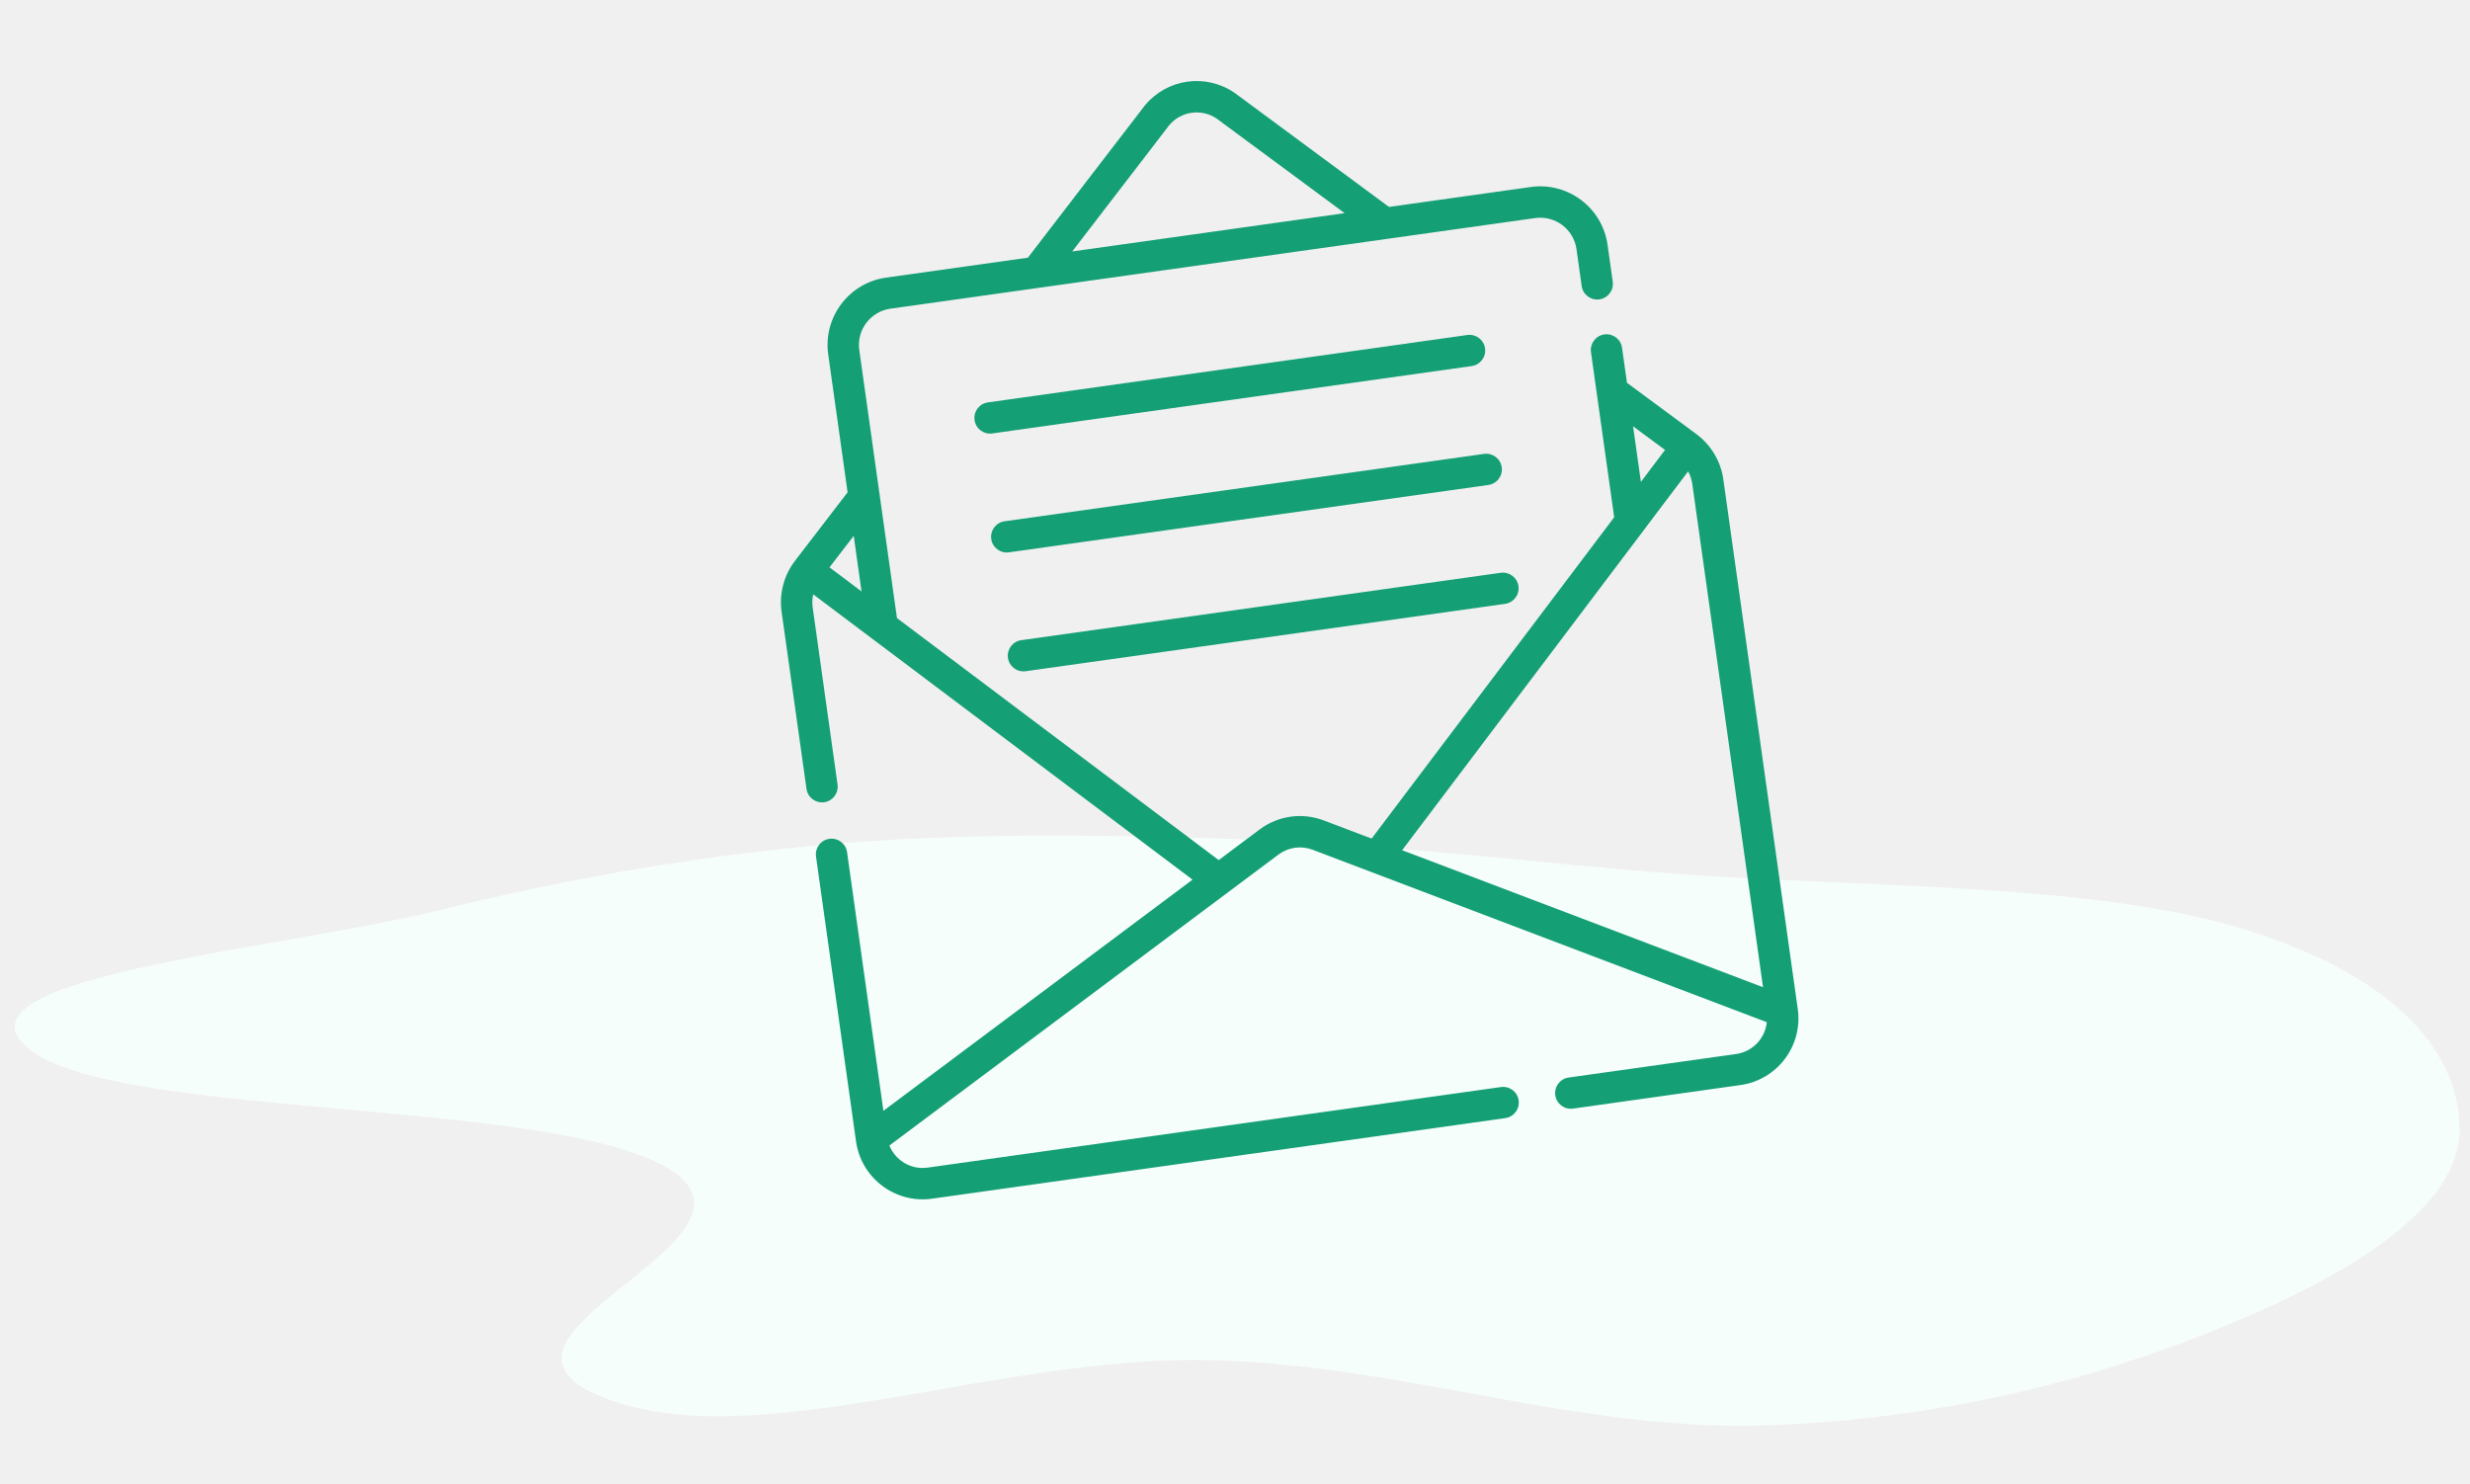
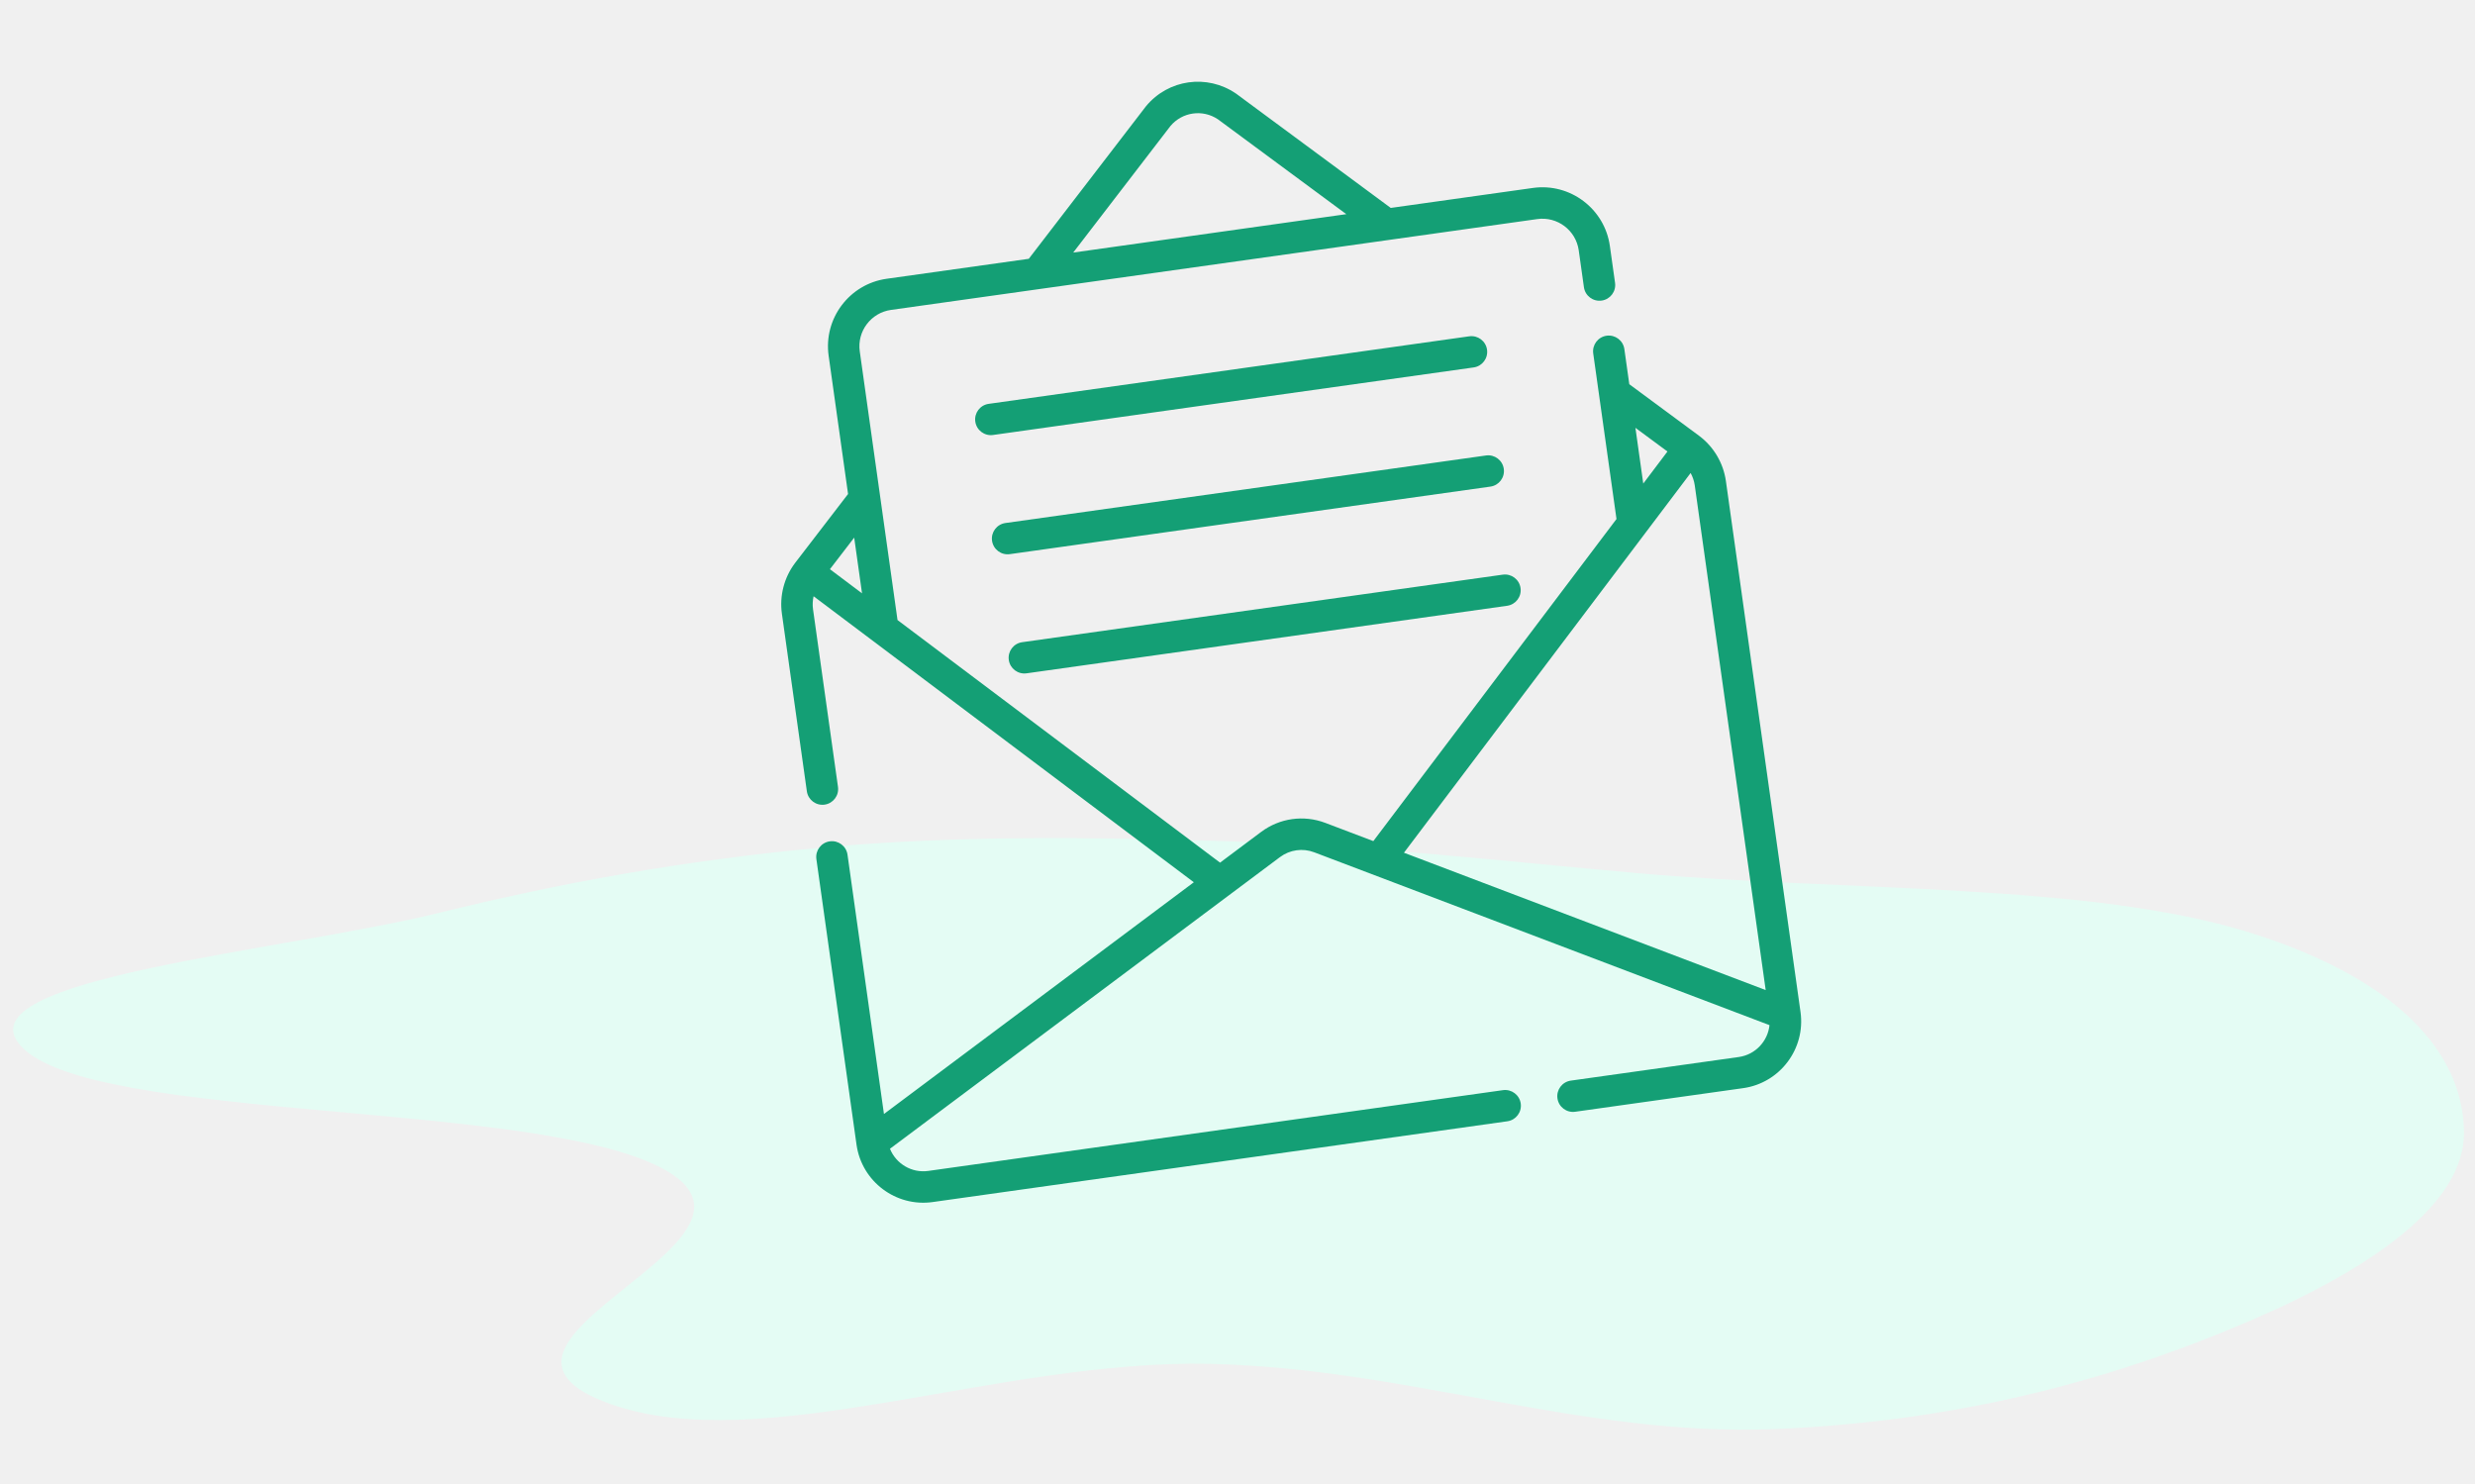
- <svg xmlns="http://www.w3.org/2000/svg" width="323" height="194" viewBox="0 0 323 194" fill="none">
-   <path fill-rule="evenodd" clip-rule="evenodd" d="M158.013 177.86C130.324 177.265 99.553 190.086 79.853 183.097C57.215 175.066 103.118 162.356 87.417 152.816C71.611 143.212 11.966 146.635 2.864 136.317C-4.85 127.572 36.921 124.084 57.584 118.998C72.853 115.241 89.132 112.163 107.917 110.462C124.769 108.936 142.465 109.108 160.471 109.681C178.678 110.261 195.709 112.22 213.64 113.827C240.953 116.276 272.871 115.042 293.838 121.64C314.942 128.281 321.675 138.707 321.638 147.812C321.601 156.954 309.82 165.334 293.633 172.277C278.14 178.922 257.93 185.285 231.757 186.362C206.581 187.399 183.804 178.415 158.013 177.86Z" fill="#F6FEFB" />
-   <g clip-path="url(#clip0_203_6625)">
-     <path d="M191.881 43.808L129.184 52.619C128.063 52.777 127.281 53.813 127.439 54.935C127.597 56.057 128.633 56.838 129.755 56.68L192.452 47.869C193.574 47.711 194.355 46.675 194.198 45.553C194.04 44.431 193.003 43.65 191.881 43.808Z" fill="#149F75" />
-     <path d="M194.066 59.354L131.369 68.166C130.248 68.324 129.466 69.36 129.624 70.482C129.782 71.604 130.818 72.385 131.94 72.227L194.637 63.416C195.759 63.258 196.54 62.221 196.382 61.1C196.225 59.978 195.188 59.197 194.066 59.354Z" fill="#149F75" />
-     <path d="M196.251 74.901L133.554 83.713C132.433 83.87 131.651 84.907 131.809 86.029C131.966 87.15 133.003 87.931 134.125 87.774L196.822 78.962C197.944 78.805 198.725 77.768 198.567 76.646C198.41 75.525 197.373 74.743 196.251 74.901Z" fill="#149F75" />
-     <path d="M231.046 133.67C230.826 135.762 229.212 137.522 227.037 137.828L205.128 140.907C204.006 141.065 203.225 142.101 203.382 143.223C203.54 144.345 204.577 145.126 205.698 144.969L227.608 141.889C232.399 141.216 235.751 136.78 235.097 131.992C235.096 131.981 235.095 131.97 235.093 131.959C235.093 131.958 235.093 131.958 235.093 131.957L225.356 62.678C225.028 60.343 223.756 58.2 221.866 56.791C221.862 56.788 221.859 56.784 221.855 56.781C221.853 56.78 221.85 56.778 221.848 56.777C221.845 56.774 221.841 56.771 221.838 56.769L212.756 50.057L212.112 45.477C211.954 44.355 210.918 43.574 209.796 43.731C208.675 43.889 207.893 44.926 208.051 46.047L211.086 67.642L179.364 109.661L173.112 107.288C170.283 106.214 167.147 106.654 164.724 108.467L159.369 112.471L117.294 80.824L112.367 45.769C112 43.156 113.827 40.732 116.439 40.365L200.755 28.515C203.367 28.148 205.792 29.975 206.159 32.587L206.836 37.404C206.993 38.525 208.03 39.306 209.152 39.149C210.273 38.991 211.055 37.954 210.897 36.833L210.22 32.016C209.538 27.164 205.036 23.772 200.184 24.453L181.637 27.06L161.491 12.172C161.469 12.156 161.446 12.14 161.424 12.125C157.666 9.573 152.638 10.28 149.729 13.768C149.711 13.789 149.695 13.811 149.678 13.832L134.416 33.697L115.869 36.303C111.017 36.985 107.624 41.487 108.306 46.34L110.841 64.38L103.961 73.335C103.958 73.339 103.955 73.343 103.953 73.347C103.951 73.349 103.95 73.35 103.948 73.352C103.946 73.355 103.944 73.359 103.941 73.362C102.512 75.238 101.88 77.65 102.208 79.986L105.465 103.159C105.622 104.28 106.659 105.061 107.781 104.904C108.902 104.746 109.684 103.71 109.526 102.588L106.269 79.415C106.189 78.847 106.22 78.273 106.343 77.719L155.948 115.03L115.523 145.26L110.77 111.438C110.612 110.316 109.575 109.535 108.454 109.692C107.332 109.85 106.551 110.887 106.708 112.009L111.944 149.264L111.945 149.266C111.946 149.277 111.948 149.288 111.95 149.298C112.641 154.082 117.086 157.422 121.877 156.749L196.848 146.212C197.97 146.054 198.751 145.017 198.594 143.896C198.436 142.774 197.399 141.993 196.278 142.151L121.306 152.687C119.131 152.993 117.095 151.746 116.306 149.796L167.181 111.751C168.474 110.784 170.147 110.549 171.657 111.122L231.046 133.67ZM152.903 16.366C154.451 14.539 157.097 14.167 159.089 15.497L175.839 27.875L140.214 32.882L152.903 16.366ZM112.663 77.341L108.475 74.191L111.641 70.071L112.663 77.341ZM220.756 61.639C221.027 62.138 221.215 62.681 221.295 63.249L230.549 129.095L183.358 111.178L220.756 61.639ZM217.734 58.836L214.577 63.017L213.555 55.748L217.734 58.836Z" fill="#149F75" />
+ <svg xmlns="http://www.w3.org/2000/svg" width="302" height="181" viewBox="0 0 302 181" fill="none">
+   <path fill-rule="evenodd" clip-rule="evenodd" d="M147.603 166.423C121.704 165.866 92.923 177.858 74.496 171.321C53.321 163.809 96.257 151.921 81.572 142.998C66.787 134.014 10.998 137.216 2.485 127.565C-4.731 119.386 34.34 116.123 53.667 111.366C67.948 107.851 83.176 104.972 100.746 103.381C116.509 101.954 133.061 102.115 149.903 102.651C166.932 103.193 182.862 105.025 199.634 106.529C225.182 108.82 255.036 107.665 274.648 113.836C294.387 120.048 300.685 129.8 300.65 138.317C300.615 146.868 289.596 154.706 274.456 161.2C259.964 167.416 241.061 173.367 216.58 174.375C193.032 175.344 171.727 166.941 147.603 166.423Z" fill="#E4FCF4" />
+   <g clip-path="url(#clip0_583_17315)">
+     <path d="M179.282 41.036L120.638 49.278C119.589 49.425 118.858 50.395 119.006 51.444C119.153 52.493 120.123 53.224 121.172 53.077L179.816 44.835C180.865 44.688 181.596 43.718 181.449 42.669C181.301 41.62 180.331 40.889 179.282 41.036Z" fill="#149F75" />
+     <path d="M181.326 55.578L122.682 63.819C121.633 63.967 120.902 64.937 121.05 65.986C121.197 67.035 122.167 67.766 123.216 67.618L181.86 59.376C182.909 59.229 183.64 58.259 183.492 57.21C183.345 56.161 182.375 55.43 181.326 55.578Z" fill="#149F75" />
+     <path d="M183.37 70.119L124.726 78.361C123.677 78.508 122.946 79.478 123.093 80.527C123.241 81.577 124.211 82.307 125.26 82.16L183.904 73.918C184.953 73.77 185.684 72.801 185.536 71.752C185.389 70.702 184.419 69.972 183.37 70.119V70.119Z" fill="#149F75" />
+     <path d="M215.915 125.089C215.709 127.046 214.199 128.692 212.166 128.978L191.672 131.858C190.623 132.006 189.892 132.975 190.04 134.025C190.187 135.074 191.157 135.805 192.206 135.657L212.699 132.777C217.18 132.147 220.316 127.998 219.704 123.519C219.703 123.509 219.702 123.499 219.7 123.489C219.7 123.488 219.7 123.488 219.7 123.487L210.593 58.687C210.286 56.503 209.097 54.498 207.329 53.18C207.325 53.177 207.322 53.174 207.318 53.171C207.316 53.169 207.314 53.168 207.312 53.167C207.308 53.164 207.305 53.162 207.302 53.159L198.807 46.882L198.205 42.597C198.058 41.548 197.088 40.817 196.039 40.965C194.99 41.112 194.259 42.082 194.406 43.131L197.245 63.33L167.574 102.632L161.726 100.413C159.08 99.408 156.147 99.82 153.88 101.515L148.871 105.261L109.516 75.66L104.908 42.87C104.565 40.427 106.274 38.159 108.717 37.816L187.582 26.732C190.025 26.389 192.293 28.097 192.637 30.541L193.27 35.046C193.417 36.095 194.387 36.826 195.436 36.678C196.485 36.531 197.216 35.561 197.069 34.512L196.435 30.007C195.798 25.468 191.586 22.295 187.048 22.933L169.7 25.371L150.856 11.446C150.836 11.431 150.815 11.416 150.794 11.402C147.279 9.014 142.576 9.675 139.855 12.939C139.839 12.958 139.823 12.978 139.807 12.999L125.532 31.579L108.184 34.017C103.645 34.655 100.472 38.866 101.11 43.404L103.481 60.279L97.046 68.655C97.043 68.658 97.04 68.662 97.038 68.666C97.037 68.667 97.035 68.669 97.034 68.67C97.031 68.674 97.03 68.677 97.027 68.68C95.69 70.434 95.099 72.69 95.406 74.875L98.452 96.55C98.6 97.599 99.57 98.33 100.618 98.183C101.667 98.035 102.398 97.066 102.251 96.016L99.205 74.341C99.13 73.811 99.159 73.273 99.274 72.755L145.671 107.654L107.86 135.93L103.414 104.294C103.267 103.245 102.297 102.514 101.248 102.662C100.199 102.809 99.468 103.779 99.615 104.828L104.513 139.675L104.513 139.677C104.515 139.687 104.517 139.697 104.518 139.707C105.165 144.181 109.323 147.305 113.803 146.676L183.928 136.82C184.977 136.673 185.708 135.703 185.561 134.654C185.413 133.605 184.443 132.874 183.394 133.021L113.269 142.877C111.235 143.163 109.33 141.996 108.593 140.172L156.178 104.587C157.388 103.682 158.953 103.462 160.365 103.999L215.915 125.089ZM142.824 15.369C144.272 13.659 146.747 13.311 148.61 14.556L164.277 26.133L130.955 30.817L142.824 15.369ZM105.185 72.401L101.268 69.455L104.229 65.601L105.185 72.401ZM206.291 57.715C206.544 58.181 206.719 58.69 206.794 59.221L215.45 120.809L171.31 104.051L206.291 57.715ZM203.464 55.093L200.511 59.004L199.555 52.204L203.464 55.093Z" fill="#149F75" />
  </g>
  <defs>
-     <clipPath id="clip0_203_6625">
-       <rect width="140" height="140" fill="white" transform="translate(85.9393 20.4234) rotate(-8)" />
+     <clipPath id="clip0_583_17315">
+       <rect width="130.949" height="130.949" fill="white" transform="translate(80.1891 19.1636) rotate(-8)" />
    </clipPath>
  </defs>
</svg>
